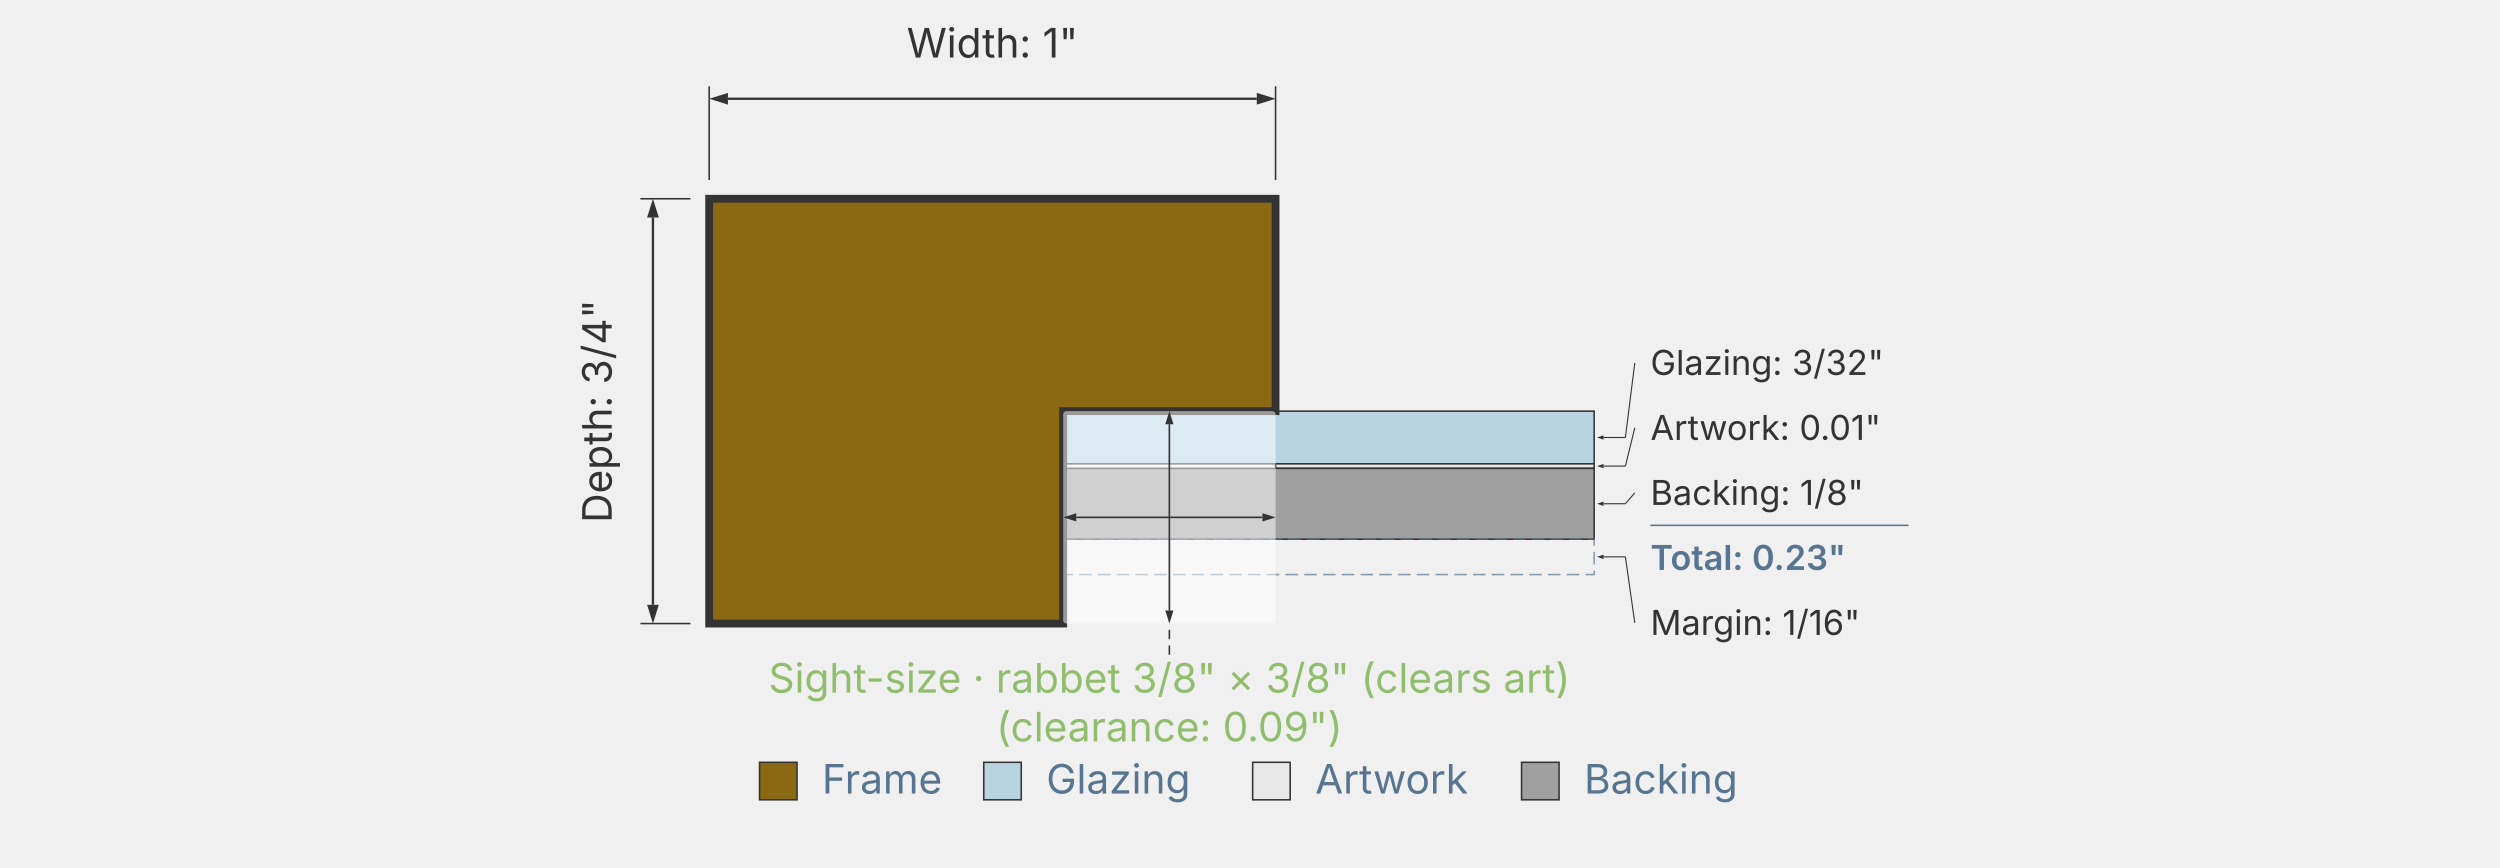
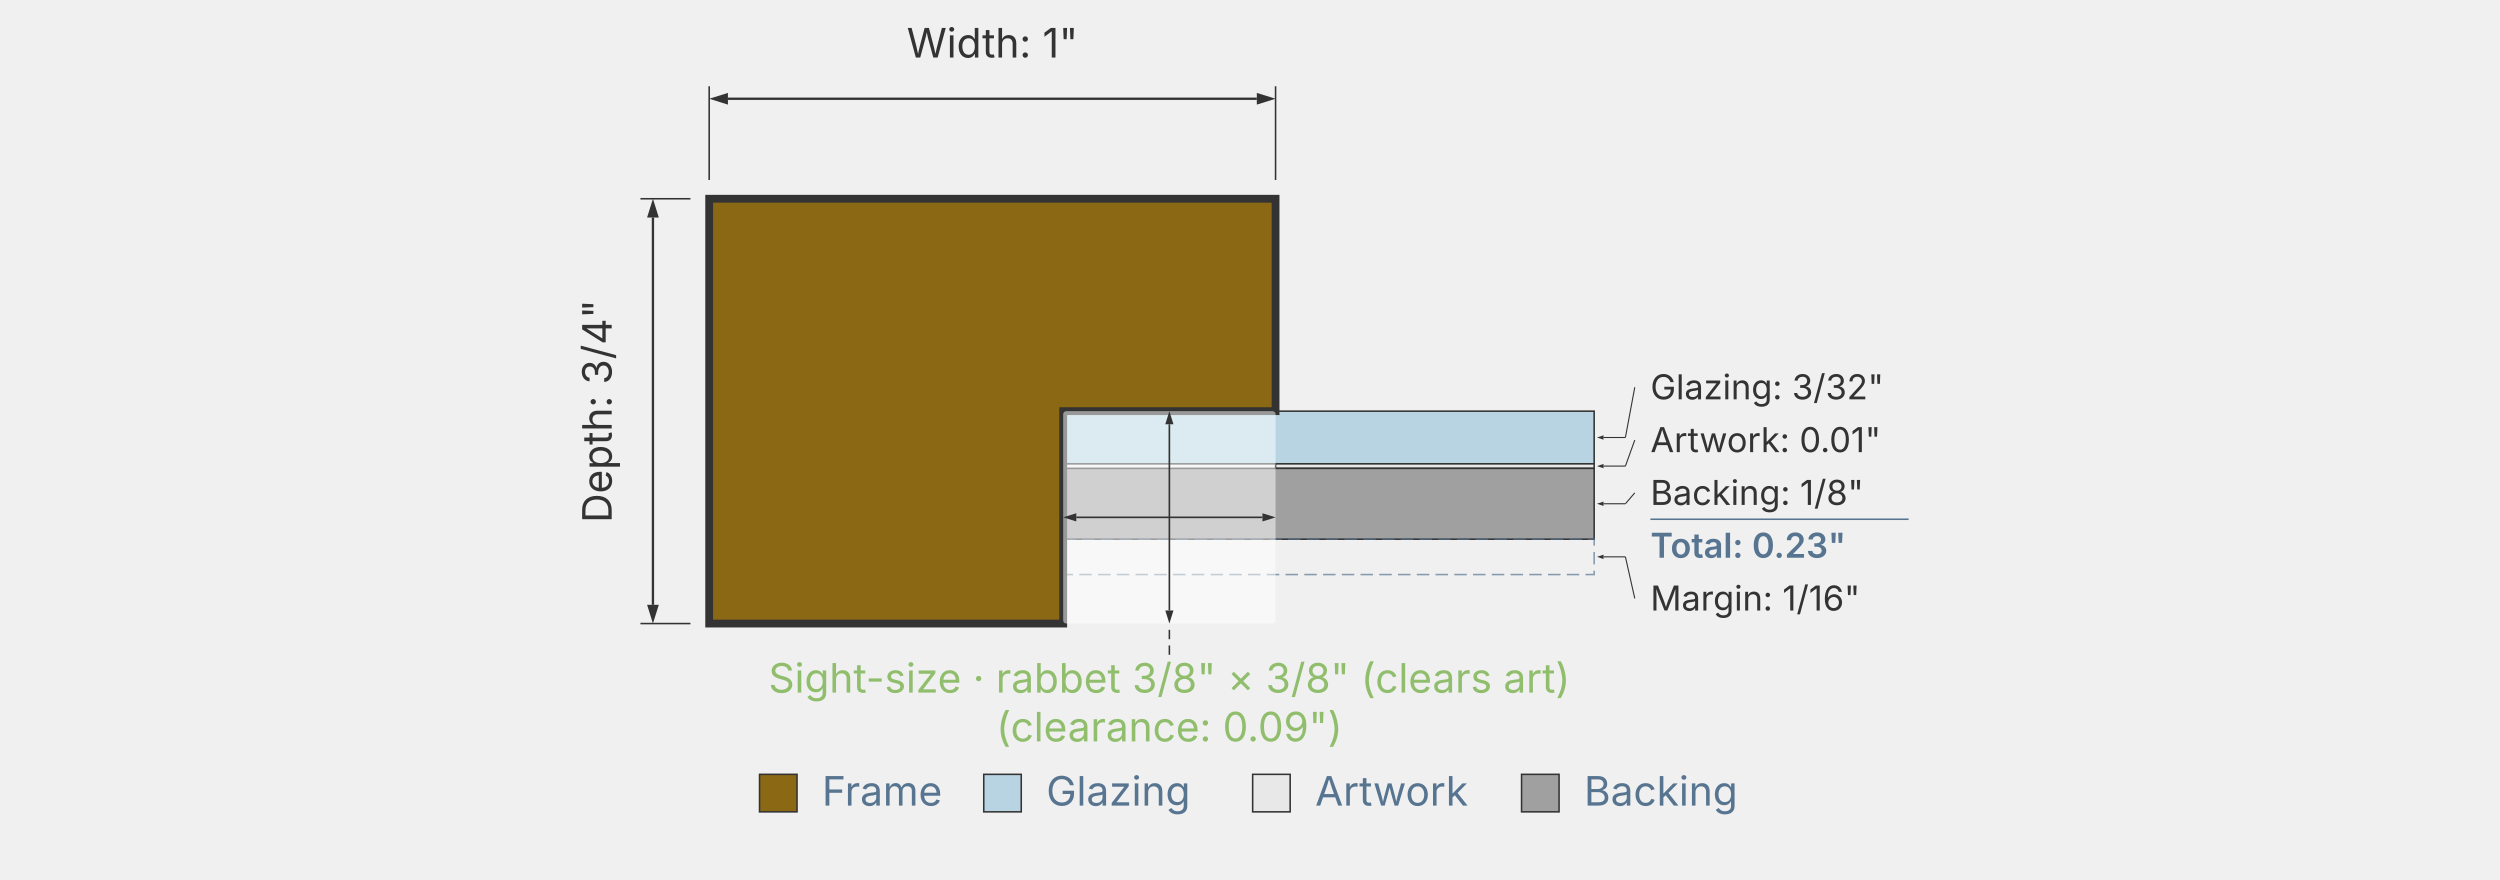
- <svg xmlns="http://www.w3.org/2000/svg" viewBox="0.00 153.23 800.00 277.53">
+ <svg xmlns="http://www.w3.org/2000/svg" viewBox="0.00 153.23 800.00 281.38">
  <g id="section-content" transform="translate(0.00, 0)">
    <g id="section-geometry">
      <rect x="340.22" y="284.80" width="169.91" height="16.86" stroke="#333333" stroke-width="0.5" fill="#B8D4E3" />
      <rect x="408.18" y="301.66" width="101.95" height="1.45" stroke="#333333" stroke-width="0.5" fill="#E8E8E8" />
      <rect x="340.22" y="303.11" width="169.91" height="22.66" stroke="#333333" stroke-width="0.5" fill="#A0A0A0" />
      <rect x="340.22" y="325.76" width="169.91" height="11.33" stroke="#577590" stroke-width="0.5" stroke-dasharray="4,2" fill="none" opacity="0.7" />
      <polygon points="226.94,216.83 408.18,216.83 408.18,284.80 340.22,284.80 340.22,352.77 226.94,352.77" stroke="#333333" stroke-width="2.5" fill="#8B6914" />
    </g>
    <g id="section-dimensions">
      <line x1="220.94" y1="216.83" x2="204.94" y2="216.83" stroke="#333333" stroke-width="0.5" />
      <line x1="220.94" y1="352.77" x2="204.94" y2="352.77" stroke="#333333" stroke-width="0.5" />
      <polygon points="208.94,216.83 207.07,222.83 210.82,222.83" fill="#333333" data-arrow="true" />
      <line x1="208.94" y1="222.83" x2="208.94" y2="346.77" stroke="#333333" stroke-width="0.75" />
      <polygon points="208.94,352.77 210.82,346.77 207.07,346.77" fill="#333333" data-arrow="true" />
      <text x="195.74" y="284.80" fill="#333333" font-family="Inter, system-ui, -apple-system, sans-serif" font-size="13px" text-anchor="middle" transform="rotate(-90 195.74 284.80)">Depth: 3/4"</text>
      <line x1="226.94" y1="210.83" x2="226.94" y2="180.83" stroke="#333333" stroke-width="0.5" />
      <line x1="408.18" y1="210.83" x2="408.18" y2="180.83" stroke="#333333" stroke-width="0.5" />
      <polygon points="226.94,184.83 232.94,186.71 232.94,182.96" fill="#333333" data-arrow="true" />
      <line x1="232.94" y1="184.83" x2="402.18" y2="184.83" stroke="#333333" stroke-width="0.75" />
      <polygon points="408.18,184.83 402.18,182.96 402.18,186.71" fill="#333333" data-arrow="true" />
      <text transform="translate(317.56, 171.63)" fill="#333333" font-family="Inter, system-ui, -apple-system, sans-serif" font-size="13px" text-anchor="middle">Width: 1"</text>
      <rect x="340.22" y="284.80" width="67.97" height="67.97" fill="#FFFFFF" fill-opacity="0.5" stroke="none" rx="1" />
      <polygon points="340.22,318.78 344.42,320.10 344.42,317.47" fill="#333333" data-arrow="true" />
      <line x1="344.42" y1="318.78" x2="403.98" y2="318.78" stroke="#333333" stroke-width="0.525" />
      <polygon points="408.18,318.78 403.98,317.47 403.98,320.10" fill="#333333" data-arrow="true" />
      <polygon points="374.20,284.80 372.89,289.00 375.51,289.00" fill="#333333" data-arrow="true" />
      <line x1="374.20" y1="289.00" x2="374.20" y2="348.57" stroke="#333333" stroke-width="0.525" />
      <polygon points="374.20,352.77 375.51,348.57 372.89,348.57" fill="#333333" data-arrow="true" />
      <polygon points="511.03,293.23 513.13,293.93 513.13,292.53" fill="#333333" data-arrow="true" />
      <line x1="513.13" y1="293.23" x2="520.13" y2="293.23" stroke="#333333" stroke-width="0.35" />
-       <line x1="520.13" y1="293.23" x2="523.13" y2="269.34" stroke="#333333" stroke-width="0.35" />
-       <text transform="translate(528.13, 273.21)" fill="#333333" font-family="Inter, system-ui, -apple-system, sans-serif" font-size="11.0px">Glazing: 3/32"</text>
+       <line x1="520.13" y1="293.23" x2="523.13" y2="277.14" stroke="#333333" stroke-width="0.35" />
+       <text transform="translate(528.13, 281.01)" fill="#333333" font-family="Inter, system-ui, -apple-system, sans-serif" font-size="11.0px">Glazing: 3/32"</text>
      <polygon points="511.03,302.38 513.13,303.08 513.13,301.68" fill="#333333" data-arrow="true" />
      <line x1="513.13" y1="302.38" x2="520.13" y2="302.38" stroke="#333333" stroke-width="0.35" />
-       <line x1="520.13" y1="302.38" x2="523.13" y2="290.14" stroke="#333333" stroke-width="0.35" />
-       <text transform="translate(528.13, 294.01)" fill="#333333" font-family="Inter, system-ui, -apple-system, sans-serif" font-size="11.0px">Artwork: 0.01"</text>
+       <line x1="520.13" y1="302.38" x2="523.13" y2="294.04" stroke="#333333" stroke-width="0.35" />
+       <text transform="translate(528.13, 297.91)" fill="#333333" font-family="Inter, system-ui, -apple-system, sans-serif" font-size="11.0px">Artwork: 0.01"</text>
      <polygon points="511.03,314.43 513.13,315.13 513.13,313.73" fill="#333333" data-arrow="true" />
      <line x1="513.13" y1="314.43" x2="520.13" y2="314.43" stroke="#333333" stroke-width="0.35" />
      <line x1="520.13" y1="314.43" x2="523.13" y2="310.94" stroke="#333333" stroke-width="0.35" />
      <text transform="translate(528.13, 314.81)" fill="#333333" font-family="Inter, system-ui, -apple-system, sans-serif" font-size="11.0px">Backing: 1/8"</text>
-       <line x1="528.13" y1="321.34" x2="610.76" y2="321.34" stroke="#577590" stroke-width="0.5" />
-       <text transform="translate(528.13, 335.61)" fill="#577590" font-family="Inter, system-ui, -apple-system, sans-serif" font-size="11.0px" font-weight="600">Total: 0.23"</text>
+       <line x1="528.13" y1="319.39" x2="610.76" y2="319.39" stroke="#577590" stroke-width="0.5" />
+       <text transform="translate(528.13, 331.71)" fill="#577590" font-family="Inter, system-ui, -apple-system, sans-serif" font-size="11.0px" font-weight="600">Total: 0.23"</text>
      <polygon points="511.03,331.42 513.13,332.12 513.13,330.72" fill="#333333" data-arrow="true" />
      <line x1="513.13" y1="331.42" x2="520.13" y2="331.42" stroke="#333333" stroke-width="0.35" />
-       <line x1="520.13" y1="331.42" x2="523.13" y2="352.54" stroke="#333333" stroke-width="0.35" />
-       <text transform="translate(528.13, 356.41)" fill="#333333" font-family="Inter, system-ui, -apple-system, sans-serif" font-size="11.0px">Margin: 1/16"</text>
+       <line x1="520.13" y1="331.42" x2="523.13" y2="344.74" stroke="#333333" stroke-width="0.35" />
+       <text transform="translate(528.13, 348.61)" fill="#333333" font-family="Inter, system-ui, -apple-system, sans-serif" font-size="11.0px">Margin: 1/16"</text>
      <line x1="374.20" y1="354.77" x2="374.20" y2="362.77" stroke="#333333" stroke-width="0.5" stroke-dasharray="3,2" />
      <text transform="translate(374.20, 374.87)" fill="#90be6d" font-family="Inter, system-ui, -apple-system, sans-serif" font-size="13px" text-anchor="middle">Sight-size · rabbet 3/8" × 3/8" (clears art)</text>
      <text transform="translate(374.20, 390.47)" fill="#90be6d" font-family="Inter, system-ui, -apple-system, sans-serif" font-size="13px" text-anchor="middle">(clearance: 0.09")</text>
    </g>
  </g>
  <g id="legend">
-     <rect x="243.05" y="397.17" width="12" height="12" fill="#8B6914" stroke="#333333" stroke-width="0.5" />
-     <text transform="translate(263.05, 407.17)" fill="#577590" font-family="Inter, system-ui, -apple-system, sans-serif" font-size="13px">Frame</text>
-     <rect x="314.80" y="397.17" width="12" height="12" fill="#B8D4E3" stroke="#333333" stroke-width="0.5" />
-     <text transform="translate(334.80, 407.17)" fill="#577590" font-family="Inter, system-ui, -apple-system, sans-serif" font-size="13px">Glazing</text>
-     <rect x="400.85" y="397.17" width="12" height="12" fill="#E8E8E8" stroke="#333333" stroke-width="0.5" />
-     <text transform="translate(420.85, 407.17)" fill="#577590" font-family="Inter, system-ui, -apple-system, sans-serif" font-size="13px">Artwork</text>
-     <rect x="486.90" y="397.17" width="12" height="12" fill="#A0A0A0" stroke="#333333" stroke-width="0.5" />
-     <text transform="translate(506.90, 407.17)" fill="#577590" font-family="Inter, system-ui, -apple-system, sans-serif" font-size="13px">Backing</text>
+     <rect x="243.05" y="401.02" width="12" height="12" fill="#8B6914" stroke="#333333" stroke-width="0.5" />
+     <text transform="translate(263.05, 411.02)" fill="#577590" font-family="Inter, system-ui, -apple-system, sans-serif" font-size="13px">Frame</text>
+     <rect x="314.80" y="401.02" width="12" height="12" fill="#B8D4E3" stroke="#333333" stroke-width="0.5" />
+     <text transform="translate(334.80, 411.02)" fill="#577590" font-family="Inter, system-ui, -apple-system, sans-serif" font-size="13px">Glazing</text>
+     <rect x="400.85" y="401.02" width="12" height="12" fill="#E8E8E8" stroke="#333333" stroke-width="0.5" />
+     <text transform="translate(420.85, 411.02)" fill="#577590" font-family="Inter, system-ui, -apple-system, sans-serif" font-size="13px">Artwork</text>
+     <rect x="486.90" y="401.02" width="12" height="12" fill="#A0A0A0" stroke="#333333" stroke-width="0.5" />
+     <text transform="translate(506.90, 411.02)" fill="#577590" font-family="Inter, system-ui, -apple-system, sans-serif" font-size="13px">Backing</text>
  </g>
</svg>
